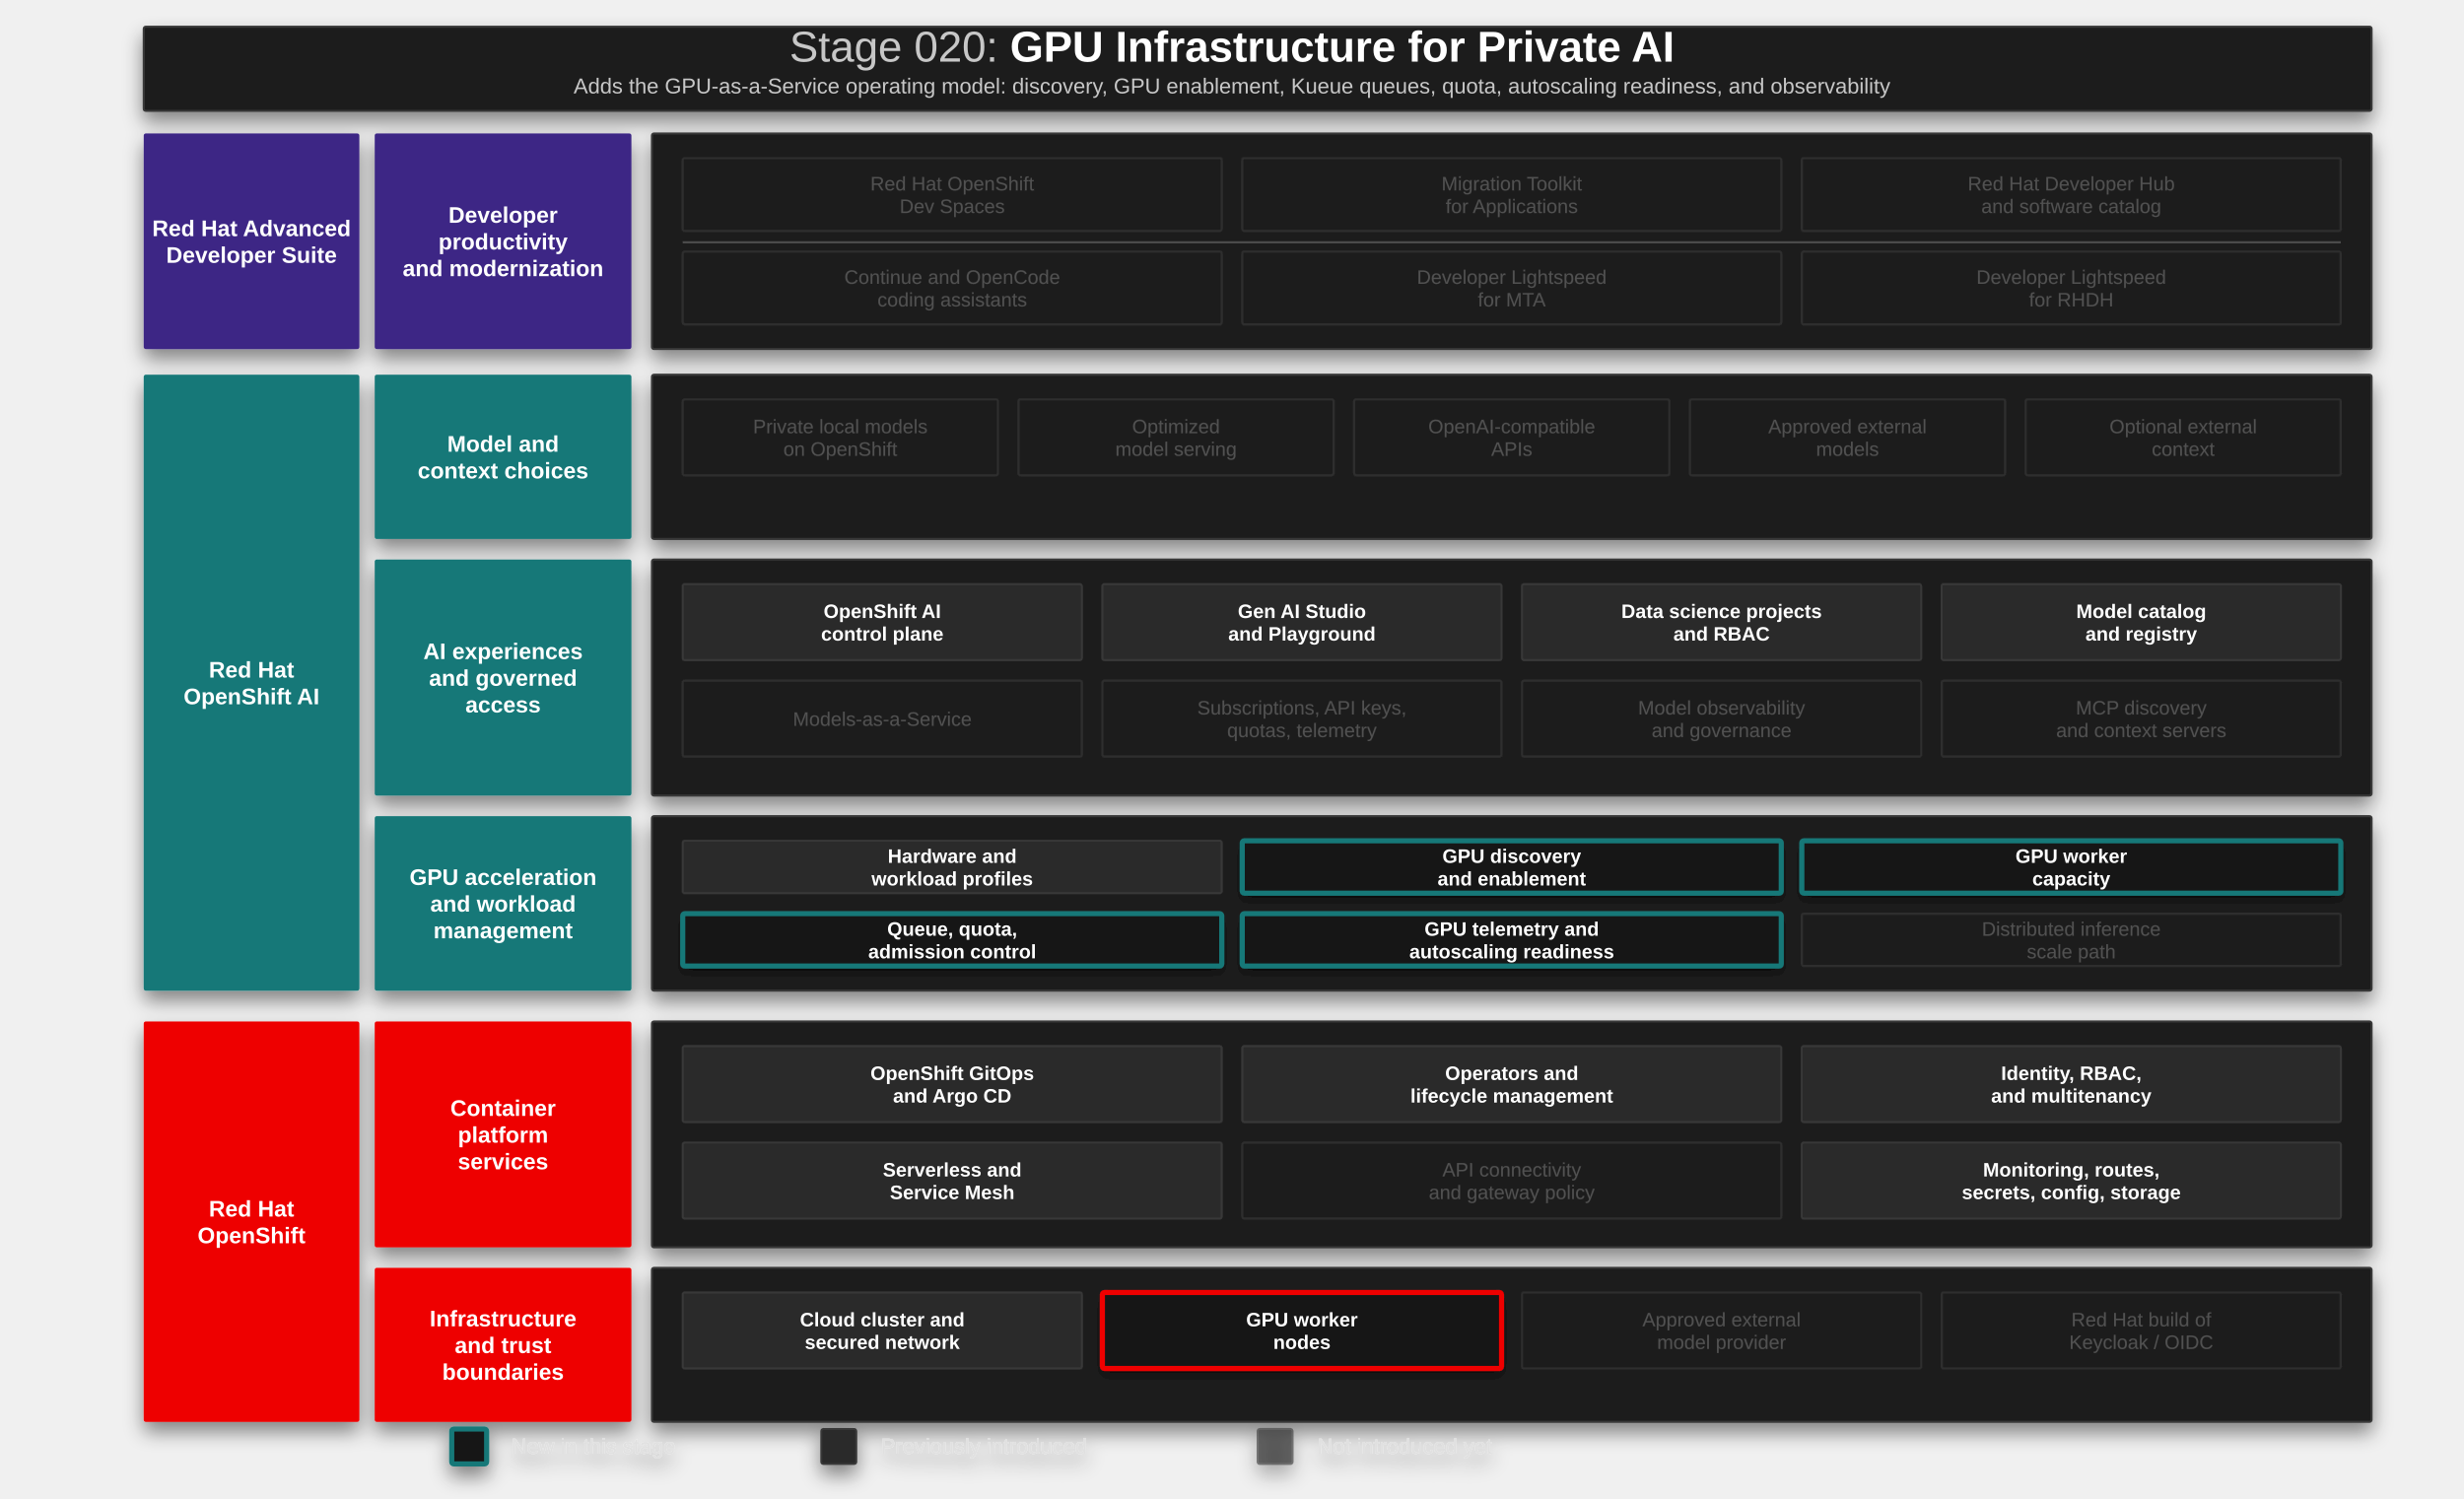
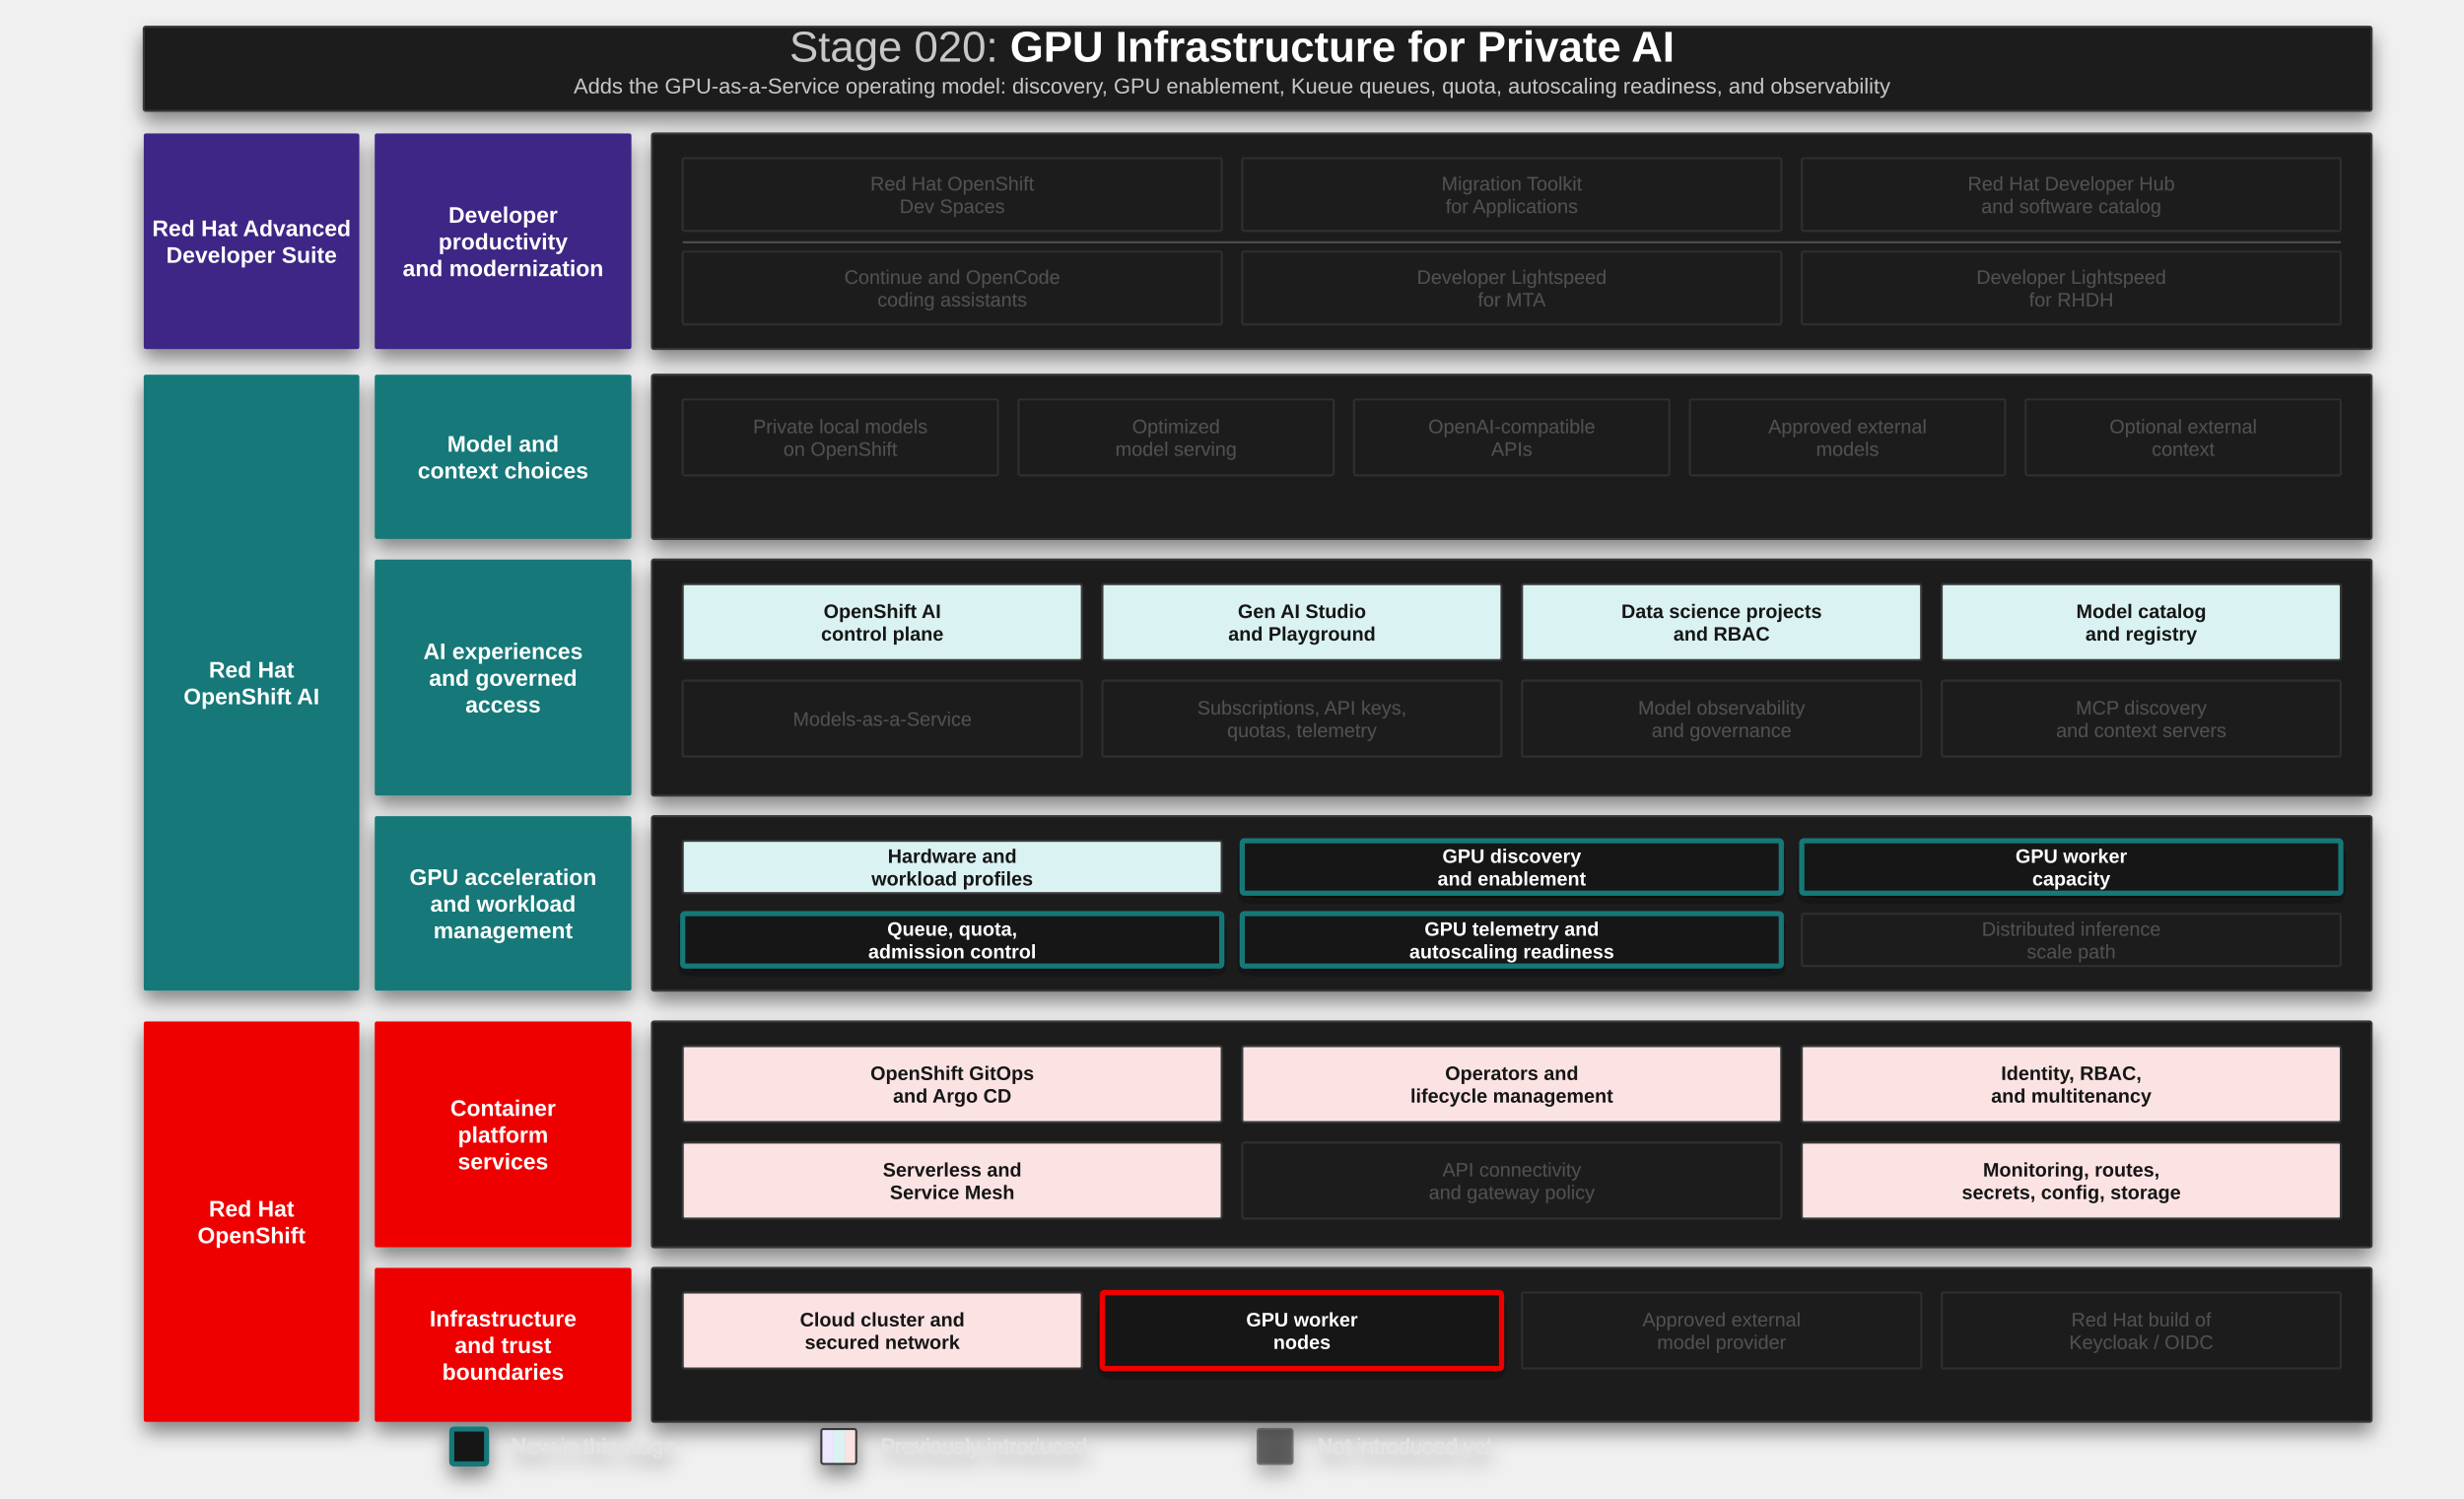
<svg xmlns="http://www.w3.org/2000/svg" width="2400" height="1460" viewBox="0 0 2400 1460" role="img" aria-labelledby="title desc">
  <style>.display{font-family:'Red Hat Display','Arial',sans-serif}.body{font-family:'Red Hat Text','Arial',sans-serif}</style>
  <defs>
    <filter id="lift" x="-20%" y="-20%" width="140%" height="140%">
      <feDropShadow dx="0" dy="6" stdDeviation="5" flood-color="#000" flood-opacity="0.55" />
    </filter>
    <filter id="panelShadow" x="-8%" y="-8%" width="116%" height="116%">
      <feDropShadow dx="0" dy="10" stdDeviation="9" flood-color="#000" flood-opacity="0.45" />
    </filter>
  </defs>
  <g filter="url(#panelShadow)">
    <rect x="140" y="26" width="2170" height="82" rx="2" fill="#1f1f1f" stroke="#383838" stroke-width="2" />
    <text x="1200" y="60" class="display" font-size="42" fill="#ffffff" font-weight="700" text-anchor="middle">
      <tspan fill="#c7c7c7" font-weight="500">Stage 020:</tspan> GPU Infrastructure for Private AI</text>
    <text x="1200" y="91" class="body" font-size="21" fill="#c7c7c7" text-anchor="middle">Adds the GPU-as-a-Service operating model: discovery, GPU enablement, Kueue queues, quota, autoscaling readiness, and observability</text>
    <rect x="140" y="130" width="210" height="210" rx="2" fill="#3d2785" stroke="#3d2785" stroke-width="0" />
    <text x="245" y="230" class="body" font-size="22" fill="#ffffff" font-weight="700" text-anchor="middle">Red Hat Advanced</text>
    <text x="245" y="256" class="body" font-size="22" fill="#ffffff" font-weight="700" text-anchor="middle">Developer Suite</text>
    <rect x="140" y="365" width="210" height="600" rx="2" fill="#147878" stroke="#147878" stroke-width="0" />
    <text x="245" y="660" class="body" font-size="22" fill="#ffffff" font-weight="700" text-anchor="middle">Red Hat</text>
    <text x="245" y="686" class="body" font-size="22" fill="#ffffff" font-weight="700" text-anchor="middle">OpenShift AI</text>
    <rect x="140" y="995" width="210" height="390" rx="2" fill="#ee0000" stroke="#ee0000" stroke-width="0" />
    <text x="245" y="1185" class="body" font-size="22" fill="#ffffff" font-weight="700" text-anchor="middle">Red Hat</text>
    <text x="245" y="1211" class="body" font-size="22" fill="#ffffff" font-weight="700" text-anchor="middle">OpenShift</text>
    <rect x="365" y="130" width="250" height="210" rx="2" fill="#3d2785" stroke="#3d2785" stroke-width="0" />
    <text x="490" y="217" class="body" font-size="22" fill="#ffffff" font-weight="700" text-anchor="middle">Developer</text>
    <text x="490" y="243" class="body" font-size="22" fill="#ffffff" font-weight="700" text-anchor="middle">productivity</text>
    <text x="490" y="269" class="body" font-size="22" fill="#ffffff" font-weight="700" text-anchor="middle">and modernization</text>
    <rect x="635" y="130" width="1675" height="210" rx="2" fill="#1f1f1f" stroke="#383838" stroke-width="2" />
    <g opacity="0.62">
      <rect x="665" y="154" width="525" height="71" rx="2" fill="#1f1f1f" stroke="#383838" stroke-width="2" />
      <text x="927.5" y="185.5" class="body" font-size="19" fill="#707070" font-weight="450" text-anchor="middle">Red Hat OpenShift</text>
      <text x="927.5" y="207.5" class="body" font-size="19" fill="#707070" font-weight="450" text-anchor="middle">Dev Spaces</text>
    </g>
    <g opacity="0.62">
      <rect x="1210" y="154" width="525" height="71" rx="2" fill="#1f1f1f" stroke="#383838" stroke-width="2" />
      <text x="1472.5" y="185.5" class="body" font-size="19" fill="#707070" font-weight="450" text-anchor="middle">Migration Toolkit</text>
      <text x="1472.5" y="207.5" class="body" font-size="19" fill="#707070" font-weight="450" text-anchor="middle">for Applications</text>
    </g>
    <g opacity="0.62">
      <rect x="1755" y="154" width="525" height="71" rx="2" fill="#1f1f1f" stroke="#383838" stroke-width="2" />
      <text x="2017.5" y="185.5" class="body" font-size="19" fill="#707070" font-weight="450" text-anchor="middle">Red Hat Developer Hub</text>
      <text x="2017.5" y="207.5" class="body" font-size="19" fill="#707070" font-weight="450" text-anchor="middle">and software catalog</text>
    </g>
    <g opacity="0.62">
      <rect x="665" y="245" width="525" height="71" rx="2" fill="#1f1f1f" stroke="#383838" stroke-width="2" />
      <text x="927.5" y="276.5" class="body" font-size="19" fill="#707070" font-weight="450" text-anchor="middle">Continue and OpenCode</text>
      <text x="927.5" y="298.5" class="body" font-size="19" fill="#707070" font-weight="450" text-anchor="middle">coding assistants</text>
    </g>
    <g opacity="0.62">
      <rect x="1210" y="245" width="525" height="71" rx="2" fill="#1f1f1f" stroke="#383838" stroke-width="2" />
      <text x="1472.5" y="276.5" class="body" font-size="19" fill="#707070" font-weight="450" text-anchor="middle">Developer Lightspeed</text>
      <text x="1472.5" y="298.5" class="body" font-size="19" fill="#707070" font-weight="450" text-anchor="middle">for MTA</text>
    </g>
    <g opacity="0.62">
      <rect x="1755" y="245" width="525" height="71" rx="2" fill="#1f1f1f" stroke="#383838" stroke-width="2" />
      <text x="2017.5" y="276.5" class="body" font-size="19" fill="#707070" font-weight="450" text-anchor="middle">Developer Lightspeed</text>
      <text x="2017.5" y="298.5" class="body" font-size="19" fill="#707070" font-weight="450" text-anchor="middle">for RHDH</text>
    </g>
    <line x1="665" y1="236" x2="2280" y2="236" stroke="#4d4d4d" stroke-width="2" />
    <rect x="365" y="365" width="250" height="160" rx="2" fill="#147878" stroke="#147878" stroke-width="0" />
    <text x="490" y="440" class="body" font-size="22" fill="#ffffff" font-weight="700" text-anchor="middle">Model and</text>
    <text x="490" y="466" class="body" font-size="22" fill="#ffffff" font-weight="700" text-anchor="middle">context choices</text>
    <rect x="635" y="365" width="1675" height="160" rx="2" fill="#1f1f1f" stroke="#383838" stroke-width="2" />
    <g opacity="0.62">
      <rect x="665" y="389" width="307" height="74" rx="2" fill="#1f1f1f" stroke="#383838" stroke-width="2" />
      <text x="818.5" y="422" class="body" font-size="19" fill="#707070" font-weight="450" text-anchor="middle">Private local models</text>
      <text x="818.5" y="444" class="body" font-size="19" fill="#707070" font-weight="450" text-anchor="middle">on OpenShift</text>
    </g>
    <g opacity="0.62">
      <rect x="992" y="389" width="307" height="74" rx="2" fill="#1f1f1f" stroke="#383838" stroke-width="2" />
      <text x="1145.5" y="422" class="body" font-size="19" fill="#707070" font-weight="450" text-anchor="middle">Optimized</text>
      <text x="1145.5" y="444" class="body" font-size="19" fill="#707070" font-weight="450" text-anchor="middle">model serving</text>
    </g>
    <g opacity="0.62">
      <rect x="1319" y="389" width="307" height="74" rx="2" fill="#1f1f1f" stroke="#383838" stroke-width="2" />
      <text x="1472.5" y="422" class="body" font-size="19" fill="#707070" font-weight="450" text-anchor="middle">OpenAI-compatible</text>
      <text x="1472.5" y="444" class="body" font-size="19" fill="#707070" font-weight="450" text-anchor="middle">APIs</text>
    </g>
    <g opacity="0.62">
      <rect x="1646" y="389" width="307" height="74" rx="2" fill="#1f1f1f" stroke="#383838" stroke-width="2" />
      <text x="1799.5" y="422" class="body" font-size="19" fill="#707070" font-weight="450" text-anchor="middle">Approved external</text>
      <text x="1799.5" y="444" class="body" font-size="19" fill="#707070" font-weight="450" text-anchor="middle">models</text>
    </g>
    <g opacity="0.62">
      <rect x="1973" y="389" width="307" height="74" rx="2" fill="#1f1f1f" stroke="#383838" stroke-width="2" />
      <text x="2126.5" y="422" class="body" font-size="19" fill="#707070" font-weight="450" text-anchor="middle">Optional external</text>
      <text x="2126.5" y="444" class="body" font-size="19" fill="#707070" font-weight="450" text-anchor="middle">context</text>
    </g>
    <rect x="365" y="545" width="250" height="230" rx="2" fill="#147878" stroke="#147878" stroke-width="0" />
    <text x="490" y="642" class="body" font-size="22" fill="#ffffff" font-weight="700" text-anchor="middle">AI experiences</text>
    <text x="490" y="668" class="body" font-size="22" fill="#ffffff" font-weight="700" text-anchor="middle">and governed</text>
    <text x="490" y="694" class="body" font-size="22" fill="#ffffff" font-weight="700" text-anchor="middle">access</text>
    <rect x="635" y="545" width="1675" height="230" rx="2" fill="#1f1f1f" stroke="#383838" stroke-width="2" />
    <g>
-       <rect x="665" y="569" width="388.75" height="74" rx="2" fill="#292929" stroke="#383838" stroke-width="2" />
-       <text x="859.375" y="602" class="body" font-size="19" fill="#ffffff" font-weight="550" text-anchor="middle">OpenShift AI</text>
-       <text x="859.375" y="624" class="body" font-size="19" fill="#ffffff" font-weight="550" text-anchor="middle">control plane</text>
-     </g>
-     <g>
-       <rect x="1073.75" y="569" width="388.75" height="74" rx="2" fill="#292929" stroke="#383838" stroke-width="2" />
-       <text x="1268.125" y="602" class="body" font-size="19" fill="#ffffff" font-weight="550" text-anchor="middle">Gen AI Studio</text>
-       <text x="1268.125" y="624" class="body" font-size="19" fill="#ffffff" font-weight="550" text-anchor="middle">and Playground</text>
-     </g>
-     <g>
-       <rect x="1482.5" y="569" width="388.75" height="74" rx="2" fill="#292929" stroke="#383838" stroke-width="2" />
-       <text x="1676.875" y="602" class="body" font-size="19" fill="#ffffff" font-weight="550" text-anchor="middle">Data science projects</text>
-       <text x="1676.875" y="624" class="body" font-size="19" fill="#ffffff" font-weight="550" text-anchor="middle">and RBAC</text>
-     </g>
-     <g>
-       <rect x="1891.25" y="569" width="388.75" height="74" rx="2" fill="#292929" stroke="#383838" stroke-width="2" />
-       <text x="2085.625" y="602" class="body" font-size="19" fill="#ffffff" font-weight="550" text-anchor="middle">Model catalog</text>
-       <text x="2085.625" y="624" class="body" font-size="19" fill="#ffffff" font-weight="550" text-anchor="middle">and registry</text>
+       <rect x="665" y="569" width="388.75" height="74" rx="2" fill="#daf2f2" stroke="#383838" stroke-width="2" />
+       <text x="859.375" y="602" class="body" font-size="19" fill="#151515" font-weight="650" text-anchor="middle">OpenShift AI</text>
+       <text x="859.375" y="624" class="body" font-size="19" fill="#151515" font-weight="650" text-anchor="middle">control plane</text>
+     </g>
+     <g>
+       <rect x="1073.75" y="569" width="388.75" height="74" rx="2" fill="#daf2f2" stroke="#383838" stroke-width="2" />
+       <text x="1268.125" y="602" class="body" font-size="19" fill="#151515" font-weight="650" text-anchor="middle">Gen AI Studio</text>
+       <text x="1268.125" y="624" class="body" font-size="19" fill="#151515" font-weight="650" text-anchor="middle">and Playground</text>
+     </g>
+     <g>
+       <rect x="1482.5" y="569" width="388.75" height="74" rx="2" fill="#daf2f2" stroke="#383838" stroke-width="2" />
+       <text x="1676.875" y="602" class="body" font-size="19" fill="#151515" font-weight="650" text-anchor="middle">Data science projects</text>
+       <text x="1676.875" y="624" class="body" font-size="19" fill="#151515" font-weight="650" text-anchor="middle">and RBAC</text>
+     </g>
+     <g>
+       <rect x="1891.25" y="569" width="388.75" height="74" rx="2" fill="#daf2f2" stroke="#383838" stroke-width="2" />
+       <text x="2085.625" y="602" class="body" font-size="19" fill="#151515" font-weight="650" text-anchor="middle">Model catalog</text>
+       <text x="2085.625" y="624" class="body" font-size="19" fill="#151515" font-weight="650" text-anchor="middle">and registry</text>
    </g>
    <g opacity="0.62">
      <rect x="665" y="663" width="388.75" height="74" rx="2" fill="#1f1f1f" stroke="#383838" stroke-width="2" />
      <text x="859.375" y="707" class="body" font-size="19" fill="#707070" font-weight="450" text-anchor="middle">Models-as-a-Service</text>
    </g>
    <g opacity="0.62">
      <rect x="1073.75" y="663" width="388.75" height="74" rx="2" fill="#1f1f1f" stroke="#383838" stroke-width="2" />
      <text x="1268.125" y="696" class="body" font-size="19" fill="#707070" font-weight="450" text-anchor="middle">Subscriptions, API keys,</text>
      <text x="1268.125" y="718" class="body" font-size="19" fill="#707070" font-weight="450" text-anchor="middle">quotas, telemetry</text>
    </g>
    <g opacity="0.62">
      <rect x="1482.5" y="663" width="388.75" height="74" rx="2" fill="#1f1f1f" stroke="#383838" stroke-width="2" />
      <text x="1676.875" y="696" class="body" font-size="19" fill="#707070" font-weight="450" text-anchor="middle">Model observability</text>
      <text x="1676.875" y="718" class="body" font-size="19" fill="#707070" font-weight="450" text-anchor="middle">and governance</text>
    </g>
    <g opacity="0.62">
      <rect x="1891.25" y="663" width="388.75" height="74" rx="2" fill="#1f1f1f" stroke="#383838" stroke-width="2" />
      <text x="2085.625" y="696" class="body" font-size="19" fill="#707070" font-weight="450" text-anchor="middle">MCP discovery</text>
      <text x="2085.625" y="718" class="body" font-size="19" fill="#707070" font-weight="450" text-anchor="middle">and context servers</text>
    </g>
    <rect x="365" y="795" width="250" height="170" rx="2" fill="#147878" stroke="#147878" stroke-width="0" />
    <text x="490" y="862" class="body" font-size="22" fill="#ffffff" font-weight="700" text-anchor="middle">GPU acceleration</text>
    <text x="490" y="888" class="body" font-size="22" fill="#ffffff" font-weight="700" text-anchor="middle">and workload</text>
    <text x="490" y="914" class="body" font-size="22" fill="#ffffff" font-weight="700" text-anchor="middle">management</text>
    <rect x="635" y="795" width="1675" height="170" rx="2" fill="#1f1f1f" stroke="#383838" stroke-width="2" />
    <g>
-       <rect x="665" y="819" width="525" height="51" rx="2" fill="#292929" stroke="#383838" stroke-width="2" />
-       <text x="927.5" y="840.5" class="body" font-size="19" fill="#ffffff" font-weight="550" text-anchor="middle">Hardware and</text>
-       <text x="927.5" y="862.5" class="body" font-size="19" fill="#ffffff" font-weight="550" text-anchor="middle">workload profiles</text>
+       <rect x="665" y="819" width="525" height="51" rx="2" fill="#daf2f2" stroke="#383838" stroke-width="2" />
+       <text x="927.5" y="840.5" class="body" font-size="19" fill="#151515" font-weight="650" text-anchor="middle">Hardware and</text>
+       <text x="927.5" y="862.5" class="body" font-size="19" fill="#151515" font-weight="650" text-anchor="middle">workload profiles</text>
    </g>
    <g filter="url(#lift)">
      <rect x="1210" y="819" width="525" height="51" rx="2" fill="#151515" stroke="#147878" stroke-width="5" />
      <text x="1472.5" y="840.5" class="body" font-size="19" fill="#ffffff" font-weight="700" text-anchor="middle">GPU discovery</text>
      <text x="1472.5" y="862.5" class="body" font-size="19" fill="#ffffff" font-weight="700" text-anchor="middle">and enablement</text>
    </g>
    <g filter="url(#lift)">
      <rect x="1755" y="819" width="525" height="51" rx="2" fill="#151515" stroke="#147878" stroke-width="5" />
      <text x="2017.5" y="840.5" class="body" font-size="19" fill="#ffffff" font-weight="700" text-anchor="middle">GPU worker</text>
      <text x="2017.5" y="862.5" class="body" font-size="19" fill="#ffffff" font-weight="700" text-anchor="middle">capacity</text>
    </g>
    <g filter="url(#lift)">
      <rect x="665" y="890" width="525" height="51" rx="2" fill="#151515" stroke="#147878" stroke-width="5" />
      <text x="927.5" y="911.5" class="body" font-size="19" fill="#ffffff" font-weight="700" text-anchor="middle">Queue, quota,</text>
      <text x="927.5" y="933.5" class="body" font-size="19" fill="#ffffff" font-weight="700" text-anchor="middle">admission control</text>
    </g>
    <g filter="url(#lift)">
      <rect x="1210" y="890" width="525" height="51" rx="2" fill="#151515" stroke="#147878" stroke-width="5" />
      <text x="1472.5" y="911.5" class="body" font-size="19" fill="#ffffff" font-weight="700" text-anchor="middle">GPU telemetry and</text>
      <text x="1472.5" y="933.5" class="body" font-size="19" fill="#ffffff" font-weight="700" text-anchor="middle">autoscaling readiness</text>
    </g>
    <g opacity="0.62">
      <rect x="1755" y="890" width="525" height="51" rx="2" fill="#1f1f1f" stroke="#383838" stroke-width="2" />
      <text x="2017.5" y="911.5" class="body" font-size="19" fill="#707070" font-weight="450" text-anchor="middle">Distributed inference</text>
      <text x="2017.5" y="933.5" class="body" font-size="19" fill="#707070" font-weight="450" text-anchor="middle">scale path</text>
    </g>
    <rect x="365" y="995" width="250" height="220" rx="2" fill="#ee0000" stroke="#ee0000" stroke-width="0" />
    <text x="490" y="1087" class="body" font-size="22" fill="#ffffff" font-weight="700" text-anchor="middle">Container</text>
    <text x="490" y="1113" class="body" font-size="22" fill="#ffffff" font-weight="700" text-anchor="middle">platform</text>
    <text x="490" y="1139" class="body" font-size="22" fill="#ffffff" font-weight="700" text-anchor="middle">services</text>
    <rect x="635" y="995" width="1675" height="220" rx="2" fill="#1f1f1f" stroke="#383838" stroke-width="2" />
    <g>
-       <rect x="665" y="1019" width="525" height="74" rx="2" fill="#292929" stroke="#383838" stroke-width="2" />
-       <text x="927.5" y="1052" class="body" font-size="19" fill="#ffffff" font-weight="550" text-anchor="middle">OpenShift GitOps</text>
-       <text x="927.5" y="1074" class="body" font-size="19" fill="#ffffff" font-weight="550" text-anchor="middle">and Argo CD</text>
-     </g>
-     <g>
-       <rect x="1210" y="1019" width="525" height="74" rx="2" fill="#292929" stroke="#383838" stroke-width="2" />
-       <text x="1472.5" y="1052" class="body" font-size="19" fill="#ffffff" font-weight="550" text-anchor="middle">Operators and</text>
-       <text x="1472.5" y="1074" class="body" font-size="19" fill="#ffffff" font-weight="550" text-anchor="middle">lifecycle management</text>
-     </g>
-     <g>
-       <rect x="1755" y="1019" width="525" height="74" rx="2" fill="#292929" stroke="#383838" stroke-width="2" />
-       <text x="2017.5" y="1052" class="body" font-size="19" fill="#ffffff" font-weight="550" text-anchor="middle">Identity, RBAC,</text>
-       <text x="2017.5" y="1074" class="body" font-size="19" fill="#ffffff" font-weight="550" text-anchor="middle">and multitenancy</text>
-     </g>
-     <g>
-       <rect x="665" y="1113" width="525" height="74" rx="2" fill="#292929" stroke="#383838" stroke-width="2" />
-       <text x="927.5" y="1146" class="body" font-size="19" fill="#ffffff" font-weight="550" text-anchor="middle">Serverless and</text>
-       <text x="927.5" y="1168" class="body" font-size="19" fill="#ffffff" font-weight="550" text-anchor="middle">Service Mesh</text>
+       <rect x="665" y="1019" width="525" height="74" rx="2" fill="#fce3e3" stroke="#383838" stroke-width="2" />
+       <text x="927.5" y="1052" class="body" font-size="19" fill="#151515" font-weight="650" text-anchor="middle">OpenShift GitOps</text>
+       <text x="927.5" y="1074" class="body" font-size="19" fill="#151515" font-weight="650" text-anchor="middle">and Argo CD</text>
+     </g>
+     <g>
+       <rect x="1210" y="1019" width="525" height="74" rx="2" fill="#fce3e3" stroke="#383838" stroke-width="2" />
+       <text x="1472.5" y="1052" class="body" font-size="19" fill="#151515" font-weight="650" text-anchor="middle">Operators and</text>
+       <text x="1472.5" y="1074" class="body" font-size="19" fill="#151515" font-weight="650" text-anchor="middle">lifecycle management</text>
+     </g>
+     <g>
+       <rect x="1755" y="1019" width="525" height="74" rx="2" fill="#fce3e3" stroke="#383838" stroke-width="2" />
+       <text x="2017.5" y="1052" class="body" font-size="19" fill="#151515" font-weight="650" text-anchor="middle">Identity, RBAC,</text>
+       <text x="2017.5" y="1074" class="body" font-size="19" fill="#151515" font-weight="650" text-anchor="middle">and multitenancy</text>
+     </g>
+     <g>
+       <rect x="665" y="1113" width="525" height="74" rx="2" fill="#fce3e3" stroke="#383838" stroke-width="2" />
+       <text x="927.5" y="1146" class="body" font-size="19" fill="#151515" font-weight="650" text-anchor="middle">Serverless and</text>
+       <text x="927.5" y="1168" class="body" font-size="19" fill="#151515" font-weight="650" text-anchor="middle">Service Mesh</text>
    </g>
    <g opacity="0.62">
      <rect x="1210" y="1113" width="525" height="74" rx="2" fill="#1f1f1f" stroke="#383838" stroke-width="2" />
      <text x="1472.5" y="1146" class="body" font-size="19" fill="#707070" font-weight="450" text-anchor="middle">API connectivity</text>
      <text x="1472.5" y="1168" class="body" font-size="19" fill="#707070" font-weight="450" text-anchor="middle">and gateway policy</text>
    </g>
    <g>
-       <rect x="1755" y="1113" width="525" height="74" rx="2" fill="#292929" stroke="#383838" stroke-width="2" />
-       <text x="2017.5" y="1146" class="body" font-size="19" fill="#ffffff" font-weight="550" text-anchor="middle">Monitoring, routes,</text>
-       <text x="2017.5" y="1168" class="body" font-size="19" fill="#ffffff" font-weight="550" text-anchor="middle">secrets, config, storage</text>
+       <rect x="1755" y="1113" width="525" height="74" rx="2" fill="#fce3e3" stroke="#383838" stroke-width="2" />
+       <text x="2017.5" y="1146" class="body" font-size="19" fill="#151515" font-weight="650" text-anchor="middle">Monitoring, routes,</text>
+       <text x="2017.5" y="1168" class="body" font-size="19" fill="#151515" font-weight="650" text-anchor="middle">secrets, config, storage</text>
    </g>
    <rect x="365" y="1235" width="250" height="150" rx="2" fill="#ee0000" stroke="#ee0000" stroke-width="0" />
    <text x="490" y="1292" class="body" font-size="22" fill="#ffffff" font-weight="700" text-anchor="middle">Infrastructure</text>
    <text x="490" y="1318" class="body" font-size="22" fill="#ffffff" font-weight="700" text-anchor="middle">and trust</text>
    <text x="490" y="1344" class="body" font-size="22" fill="#ffffff" font-weight="700" text-anchor="middle">boundaries</text>
    <rect x="635" y="1235" width="1675" height="150" rx="2" fill="#1f1f1f" stroke="#383838" stroke-width="2" />
    <g>
-       <rect x="665" y="1259" width="388.75" height="74" rx="2" fill="#292929" stroke="#383838" stroke-width="2" />
-       <text x="859.375" y="1292" class="body" font-size="19" fill="#ffffff" font-weight="550" text-anchor="middle">Cloud cluster and</text>
-       <text x="859.375" y="1314" class="body" font-size="19" fill="#ffffff" font-weight="550" text-anchor="middle">secured network</text>
+       <rect x="665" y="1259" width="388.75" height="74" rx="2" fill="#fce3e3" stroke="#383838" stroke-width="2" />
+       <text x="859.375" y="1292" class="body" font-size="19" fill="#151515" font-weight="650" text-anchor="middle">Cloud cluster and</text>
+       <text x="859.375" y="1314" class="body" font-size="19" fill="#151515" font-weight="650" text-anchor="middle">secured network</text>
    </g>
    <g filter="url(#lift)">
      <rect x="1073.75" y="1259" width="388.75" height="74" rx="2" fill="#151515" stroke="#ee0000" stroke-width="5" />
      <text x="1268.125" y="1292" class="body" font-size="19" fill="#ffffff" font-weight="700" text-anchor="middle">GPU worker</text>
      <text x="1268.125" y="1314" class="body" font-size="19" fill="#ffffff" font-weight="700" text-anchor="middle">nodes</text>
    </g>
    <g opacity="0.62">
      <rect x="1482.5" y="1259" width="388.75" height="74" rx="2" fill="#1f1f1f" stroke="#383838" stroke-width="2" />
      <text x="1676.875" y="1292" class="body" font-size="19" fill="#707070" font-weight="450" text-anchor="middle">Approved external</text>
      <text x="1676.875" y="1314" class="body" font-size="19" fill="#707070" font-weight="450" text-anchor="middle">model provider</text>
    </g>
    <g opacity="0.62">
      <rect x="1891.25" y="1259" width="388.75" height="74" rx="2" fill="#1f1f1f" stroke="#383838" stroke-width="2" />
      <text x="2085.625" y="1292" class="body" font-size="19" fill="#707070" font-weight="450" text-anchor="middle">Red Hat build of</text>
      <text x="2085.625" y="1314" class="body" font-size="19" fill="#707070" font-weight="450" text-anchor="middle">Keycloak / OIDC</text>
    </g>
    <rect x="440" y="1392" width="34" height="34" rx="2" fill="#151515" stroke="#147878" stroke-width="5" />
    <text x="498" y="1416" class="body" font-size="21" fill="#e0e0e0">New in this stage</text>
-     <rect x="800" y="1392" width="34" height="34" rx="2" fill="#292929" stroke="#383838" stroke-width="2" />
+     <rect x="800" y="1392" width="12" height="34" rx="2" fill="#ece6ff" stroke="#383838" stroke-width="0" />
+     <rect x="812" y="1392" width="11" height="34" rx="2" fill="#daf2f2" stroke="#383838" stroke-width="0" />
+     <rect x="823" y="1392" width="11" height="34" rx="2" fill="#fce3e3" stroke="#383838" stroke-width="0" />
+     <rect x="800" y="1392" width="34" height="34" rx="2" fill="none" stroke="#383838" stroke-width="2" />
    <text x="858" y="1416" class="body" font-size="21" fill="#e0e0e0">Previously introduced</text>
    <rect x="1225" y="1392" width="34" height="34" rx="2" fill="#1f1f1f" stroke="#383838" stroke-width="2" opacity="0.62" />
    <text x="1283" y="1416" class="body" font-size="21" fill="#e0e0e0">Not introduced yet</text>
  </g>
</svg>
